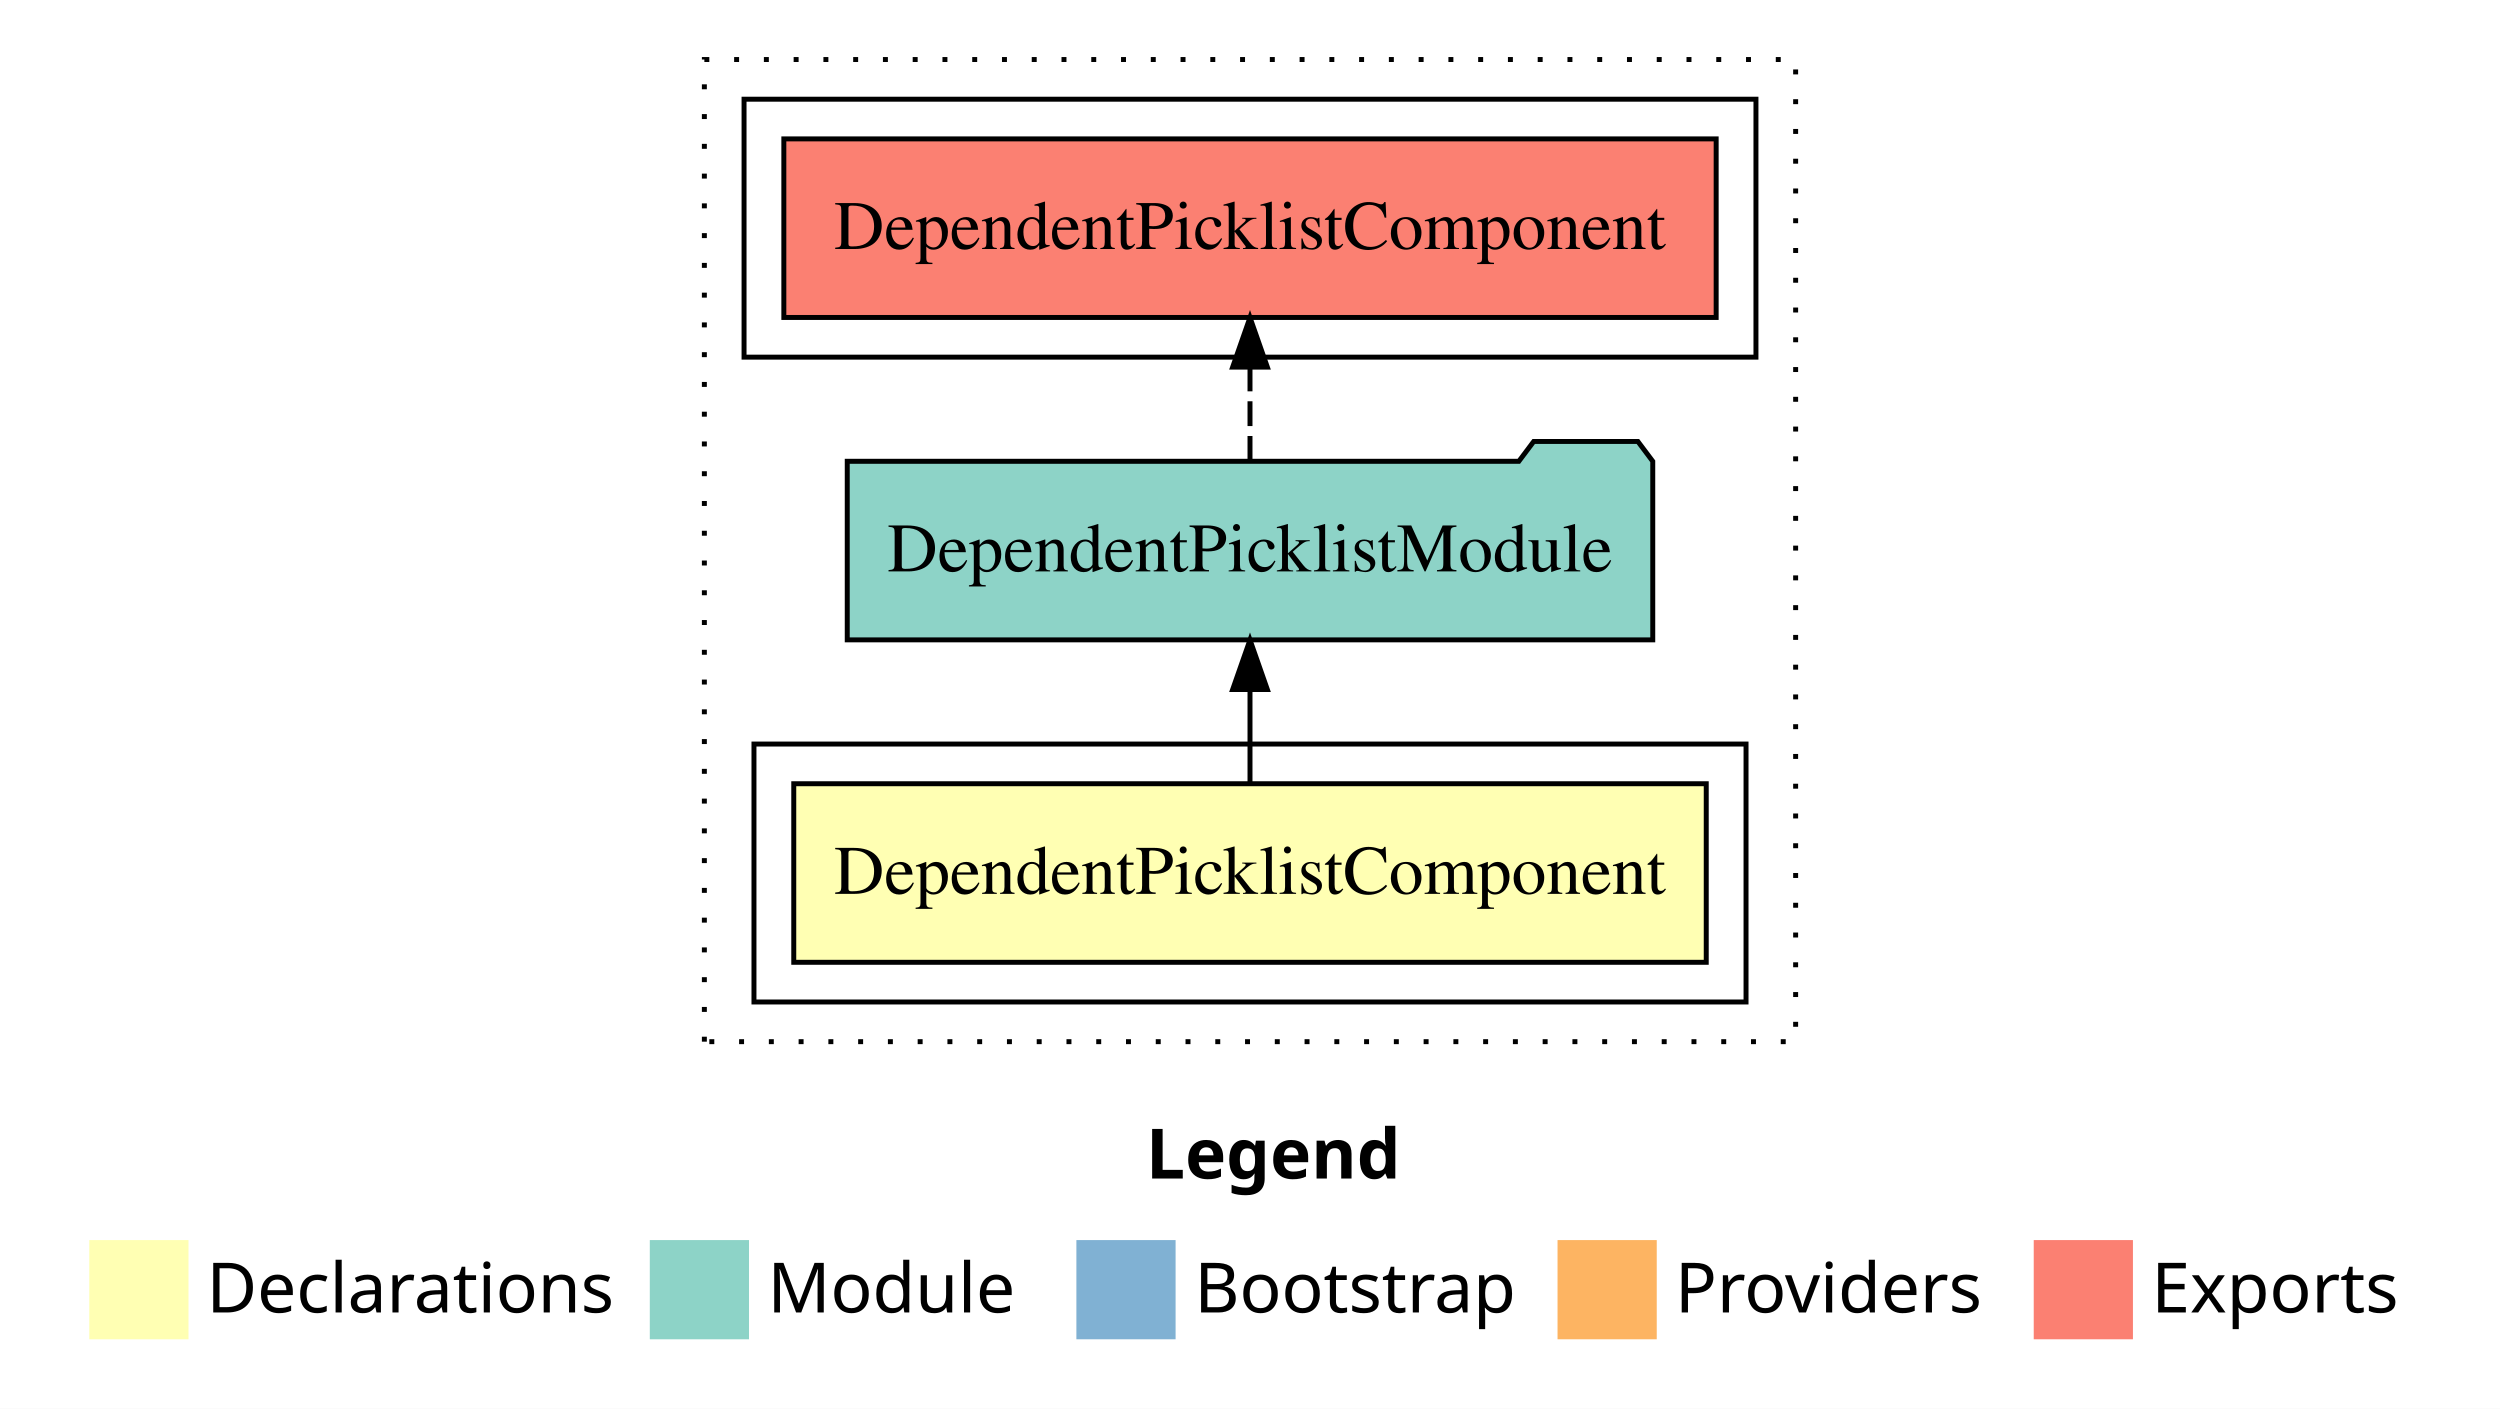
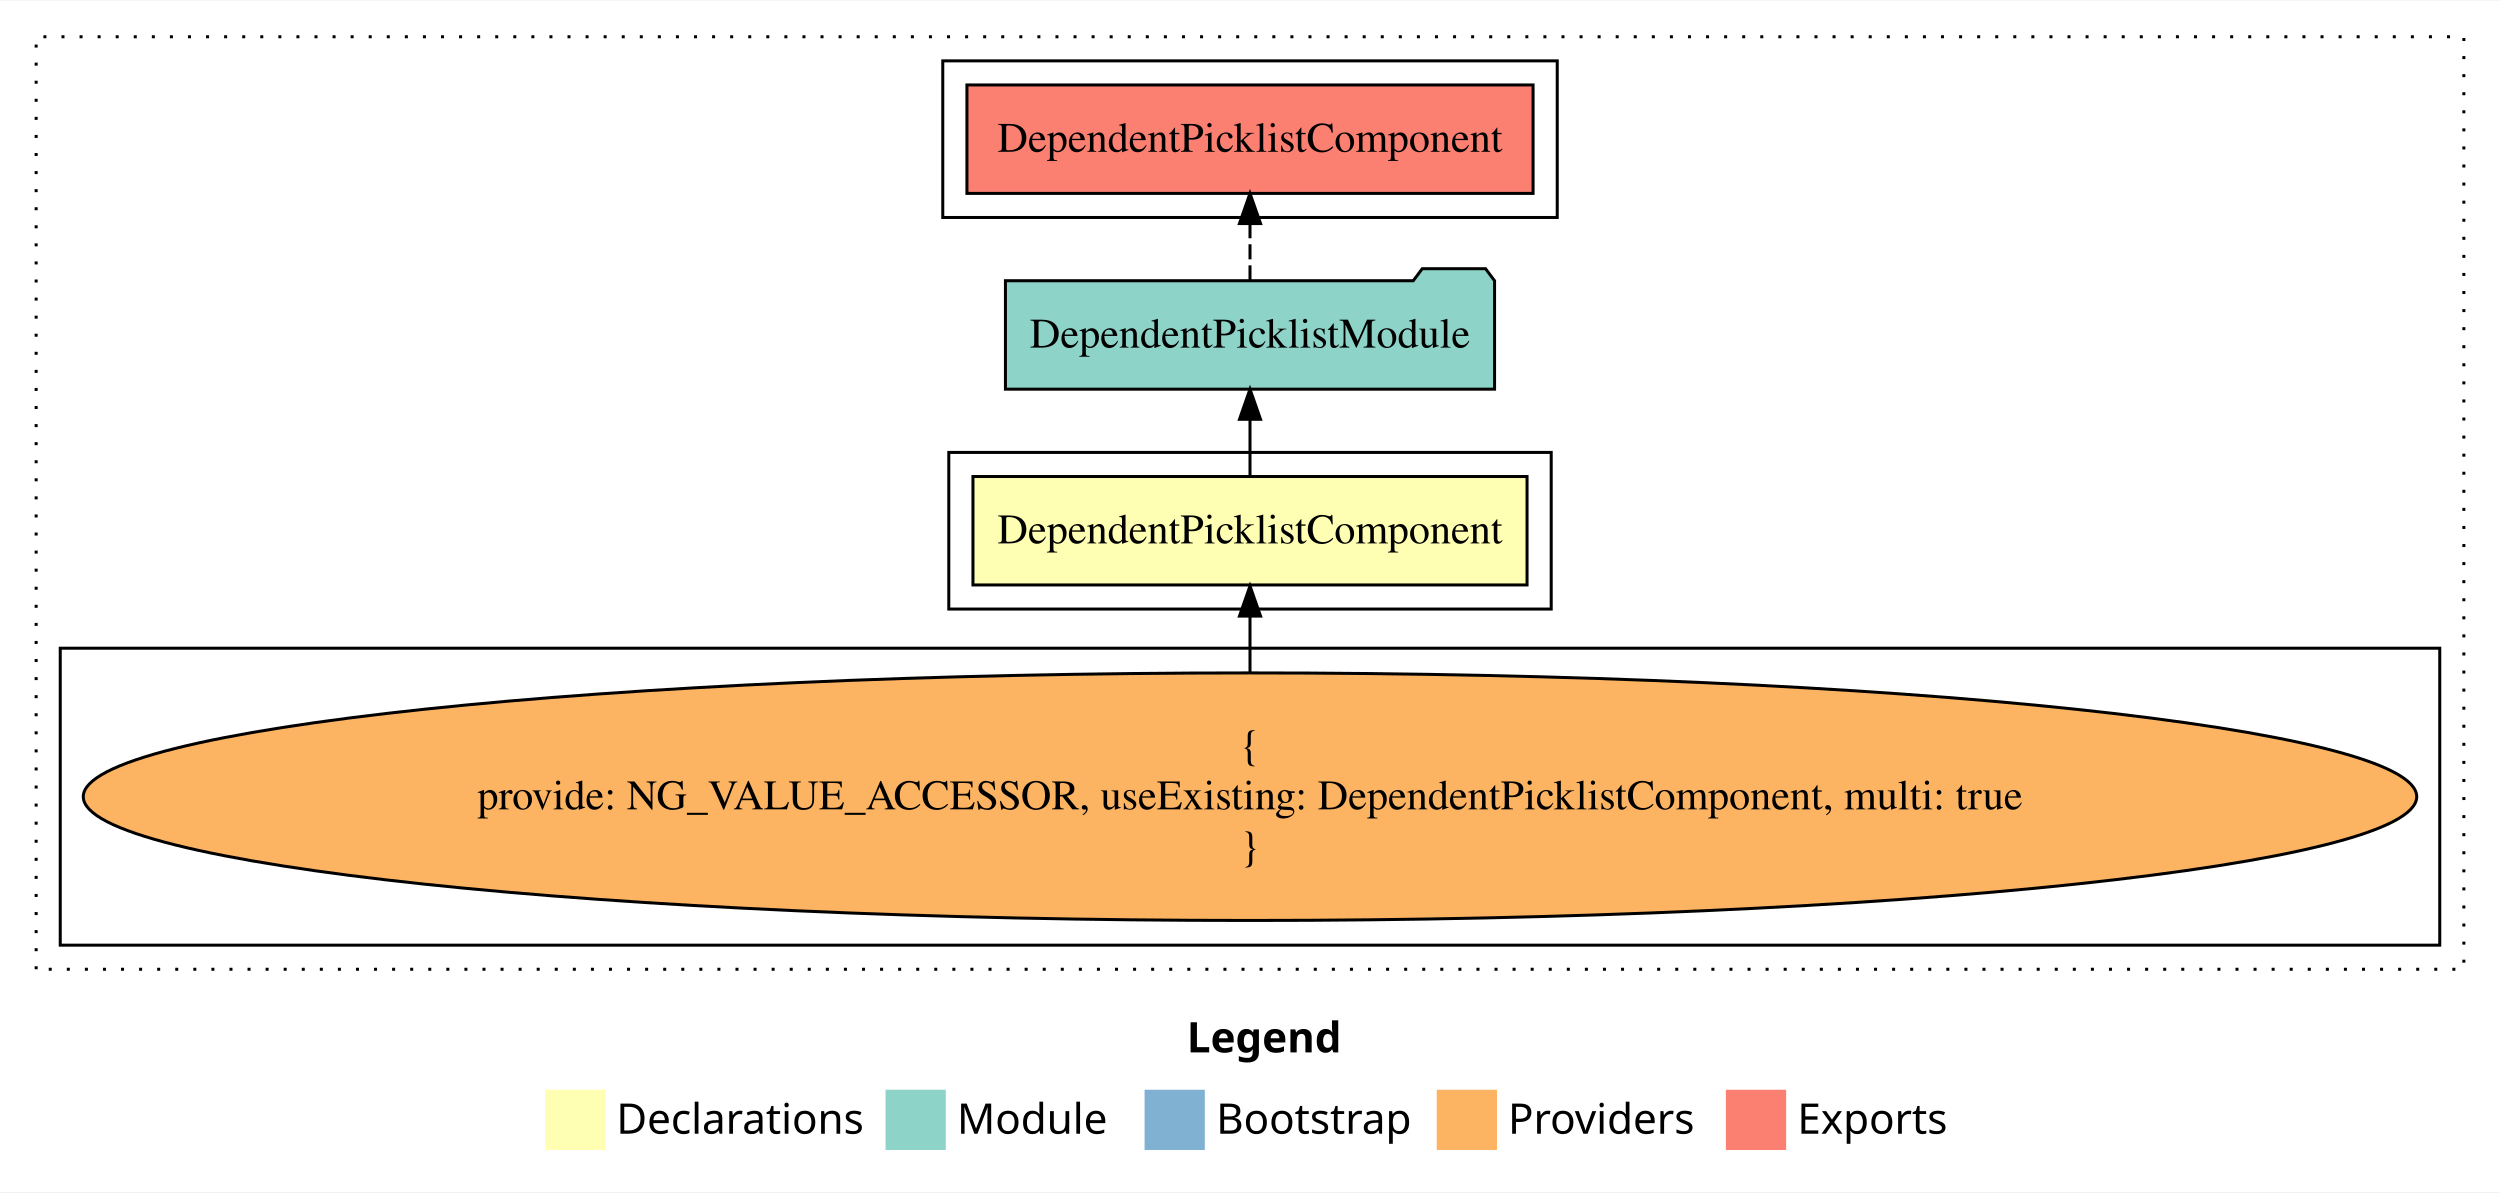
- <svg xmlns="http://www.w3.org/2000/svg" width="504pt" height="284pt" viewBox="0.00 0.00 504.00 284.00">
-   <g id="graph0" class="graph" transform="scale(1 1) rotate(0) translate(4 280)">
-     <polygon fill="#ffffff" stroke="transparent" points="-4,4 -4,-280 500,-280 500,4 -4,4" />
-     <text text-anchor="start" x="227.009" y="-42.4" font-family="sans-serif" font-weight="bold" font-size="14.00" fill="#000000">Legend</text>
-     <polygon fill="#ffffb3" stroke="transparent" points="14,-10 14,-30 34,-30 34,-10 14,-10" />
-     <text text-anchor="start" x="37.629" y="-15.4" font-family="sans-serif" font-size="14.00" fill="#000000">  Declarations</text>
-     <polygon fill="#8dd3c7" stroke="transparent" points="127,-10 127,-30 147,-30 147,-10 127,-10" />
-     <text text-anchor="start" x="150.725" y="-15.4" font-family="sans-serif" font-size="14.00" fill="#000000">  Module</text>
-     <polygon fill="#80b1d3" stroke="transparent" points="213,-10 213,-30 233,-30 233,-10 213,-10" />
-     <text text-anchor="start" x="236.781" y="-15.4" font-family="sans-serif" font-size="14.00" fill="#000000">  Bootstrap</text>
-     <polygon fill="#fdb462" stroke="transparent" points="310,-10 310,-30 330,-30 330,-10 310,-10" />
-     <text text-anchor="start" x="333.673" y="-15.4" font-family="sans-serif" font-size="14.00" fill="#000000">  Providers</text>
-     <polygon fill="#fb8072" stroke="transparent" points="406,-10 406,-30 426,-30 426,-10 406,-10" />
-     <text text-anchor="start" x="429.726" y="-15.4" font-family="sans-serif" font-size="14.00" fill="#000000">  Exports</text>
+ <svg xmlns="http://www.w3.org/2000/svg" width="830pt" height="396pt" viewBox="0.00 0.00 830.00 395.59">
+   <g id="graph0" class="graph" transform="scale(1 1) rotate(0) translate(4 391.5901)">
+     <polygon fill="#ffffff" stroke="transparent" points="-4,4 -4,-391.59 826,-391.59 826,4 -4,4" />
+     <text text-anchor="start" x="390.009" y="-42.4" font-family="sans-serif" font-weight="bold" font-size="14.00" fill="#000000">Legend</text>
+     <polygon fill="#ffffb3" stroke="transparent" points="177,-10 177,-30 197,-30 197,-10 177,-10" />
+     <text text-anchor="start" x="200.629" y="-15.4" font-family="sans-serif" font-size="14.00" fill="#000000">  Declarations</text>
+     <polygon fill="#8dd3c7" stroke="transparent" points="290,-10 290,-30 310,-30 310,-10 290,-10" />
+     <text text-anchor="start" x="313.725" y="-15.4" font-family="sans-serif" font-size="14.00" fill="#000000">  Module</text>
+     <polygon fill="#80b1d3" stroke="transparent" points="376,-10 376,-30 396,-30 396,-10 376,-10" />
+     <text text-anchor="start" x="399.781" y="-15.4" font-family="sans-serif" font-size="14.00" fill="#000000">  Bootstrap</text>
+     <polygon fill="#fdb462" stroke="transparent" points="473,-10 473,-30 493,-30 493,-10 473,-10" />
+     <text text-anchor="start" x="496.673" y="-15.4" font-family="sans-serif" font-size="14.00" fill="#000000">  Providers</text>
+     <polygon fill="#fb8072" stroke="transparent" points="569,-10 569,-30 589,-30 589,-10 569,-10" />
+     <text text-anchor="start" x="592.726" y="-15.4" font-family="sans-serif" font-size="14.00" fill="#000000">  Exports</text>
    <g id="clust1" class="cluster">
-       <polygon fill="none" stroke="#000000" stroke-dasharray="1,5" points="138,-70 138,-268 358,-268 358,-70 138,-70" />
+       <polygon fill="none" stroke="#000000" stroke-dasharray="1,5" points="8,-70 8,-379.59 814,-379.59 814,-70 8,-70" />
    </g>
    <g id="clust2" class="cluster">
-       <polygon fill="none" stroke="#000000" points="148,-78 148,-130 348,-130 348,-78 148,-78" />
+       <polygon fill="none" stroke="#000000" points="311,-189.59 311,-241.59 511,-241.59 511,-189.59 311,-189.59" />
+     </g>
+     <g id="clust3" class="cluster">
+       <polygon fill="none" stroke="#000000" points="16,-78 16,-176.59 806,-176.59 806,-78 16,-78" />
    </g>
    <g id="clust5" class="cluster">
-       <polygon fill="none" stroke="#000000" points="146,-208 146,-260 350,-260 350,-208 146,-208" />
+       <polygon fill="none" stroke="#000000" points="309,-319.59 309,-371.59 513,-371.59 513,-319.59 309,-319.59" />
    </g>
    <g id="node1" class="node">
-       <polygon fill="#ffffb3" stroke="#000000" points="339.978,-122 156.022,-122 156.022,-86 339.978,-86 339.978,-122" />
-       <text text-anchor="middle" x="248" y="-99.8" font-family="Times,serif" font-size="14.00" fill="#000000">DependentPicklistComponent</text>
+       <polygon fill="#ffffb3" stroke="#000000" points="502.978,-233.59 319.022,-233.59 319.022,-197.59 502.978,-197.59 502.978,-233.59" />
+       <text text-anchor="middle" x="411" y="-211.39" font-family="Times,serif" font-size="14.00" fill="#000000">DependentPicklistComponent</text>
    </g>
    <g id="node2" class="node">
-       <polygon fill="#8dd3c7" stroke="#000000" points="329.195,-187 326.195,-191 305.195,-191 302.195,-187 166.805,-187 166.805,-151 329.195,-151 329.195,-187" />
-       <text text-anchor="middle" x="248" y="-164.8" font-family="Times,serif" font-size="14.00" fill="#000000">DependentPicklistModule</text>
+       <polygon fill="#8dd3c7" stroke="#000000" points="492.195,-298.59 489.195,-302.59 468.195,-302.59 465.195,-298.59 329.805,-298.59 329.805,-262.59 492.195,-262.59 492.195,-298.59" />
+       <text text-anchor="middle" x="411" y="-276.39" font-family="Times,serif" font-size="14.00" fill="#000000">DependentPicklistModule</text>
    </g>
    <g id="edge1" class="edge">
-       <path fill="none" stroke="#000000" d="M248,-122.106C248,-122.106 248,-140.991 248,-140.991" />
-       <polygon fill="#000000" stroke="#000000" points="244.5,-140.991 248,-150.991 251.5,-140.991 244.5,-140.991" />
+       <path fill="none" stroke="#000000" d="M411,-233.696C411,-233.696 411,-252.581 411,-252.581" />
+       <polygon fill="#000000" stroke="#000000" points="407.5,-252.581 411,-262.581 414.5,-252.581 407.5,-252.581" />
+     </g>
+     <g id="node4" class="node">
+       <polygon fill="#fb8072" stroke="#000000" points="504.978,-363.59 317.022,-363.59 317.022,-327.59 504.978,-327.59 504.978,-363.59" />
+       <text text-anchor="middle" x="411" y="-341.39" font-family="Times,serif" font-size="14.00" fill="#000000">DependentPicklistComponent </text>
+     </g>
+     <g id="edge3" class="edge">
+       <path fill="none" stroke="#000000" stroke-dasharray="5,2" d="M411,-298.696C411,-298.696 411,-317.581 411,-317.581" />
+       <polygon fill="#000000" stroke="#000000" points="407.5,-317.581 411,-327.581 414.5,-317.581 407.5,-317.581" />
    </g>
    <g id="node3" class="node">
-       <polygon fill="#fb8072" stroke="#000000" points="341.978,-252 154.022,-252 154.022,-216 341.978,-216 341.978,-252" />
-       <text text-anchor="middle" x="248" y="-229.8" font-family="Times,serif" font-size="14.00" fill="#000000">DependentPicklistComponent </text>
+       <ellipse fill="#fdb462" stroke="#000000" cx="411" cy="-127.295" rx="387.354" ry="41.091" />
+       <text text-anchor="middle" x="411" y="-139.895" font-family="Times,serif" font-size="14.00" fill="#000000">{</text>
+       <text text-anchor="middle" x="411" y="-123.095" font-family="Times,serif" font-size="14.00" fill="#000000">    provide: NG_VALUE_ACCESSOR, useExisting: DependentPicklistComponent, multi: true</text>
+       <text text-anchor="middle" x="411" y="-106.295" font-family="Times,serif" font-size="14.00" fill="#000000">}</text>
    </g>
    <g id="edge2" class="edge">
-       <path fill="none" stroke="#000000" stroke-dasharray="5,2" d="M248,-187.106C248,-187.106 248,-205.991 248,-205.991" />
-       <polygon fill="#000000" stroke="#000000" points="244.5,-205.991 248,-215.991 251.5,-205.991 244.5,-205.991" />
+       <path fill="none" stroke="#000000" d="M411,-168.599C411,-168.599 411,-187.255 411,-187.255" />
+       <polygon fill="#000000" stroke="#000000" points="407.5,-187.255 411,-197.255 414.5,-187.255 407.5,-187.255" />
    </g>
  </g>
</svg>
